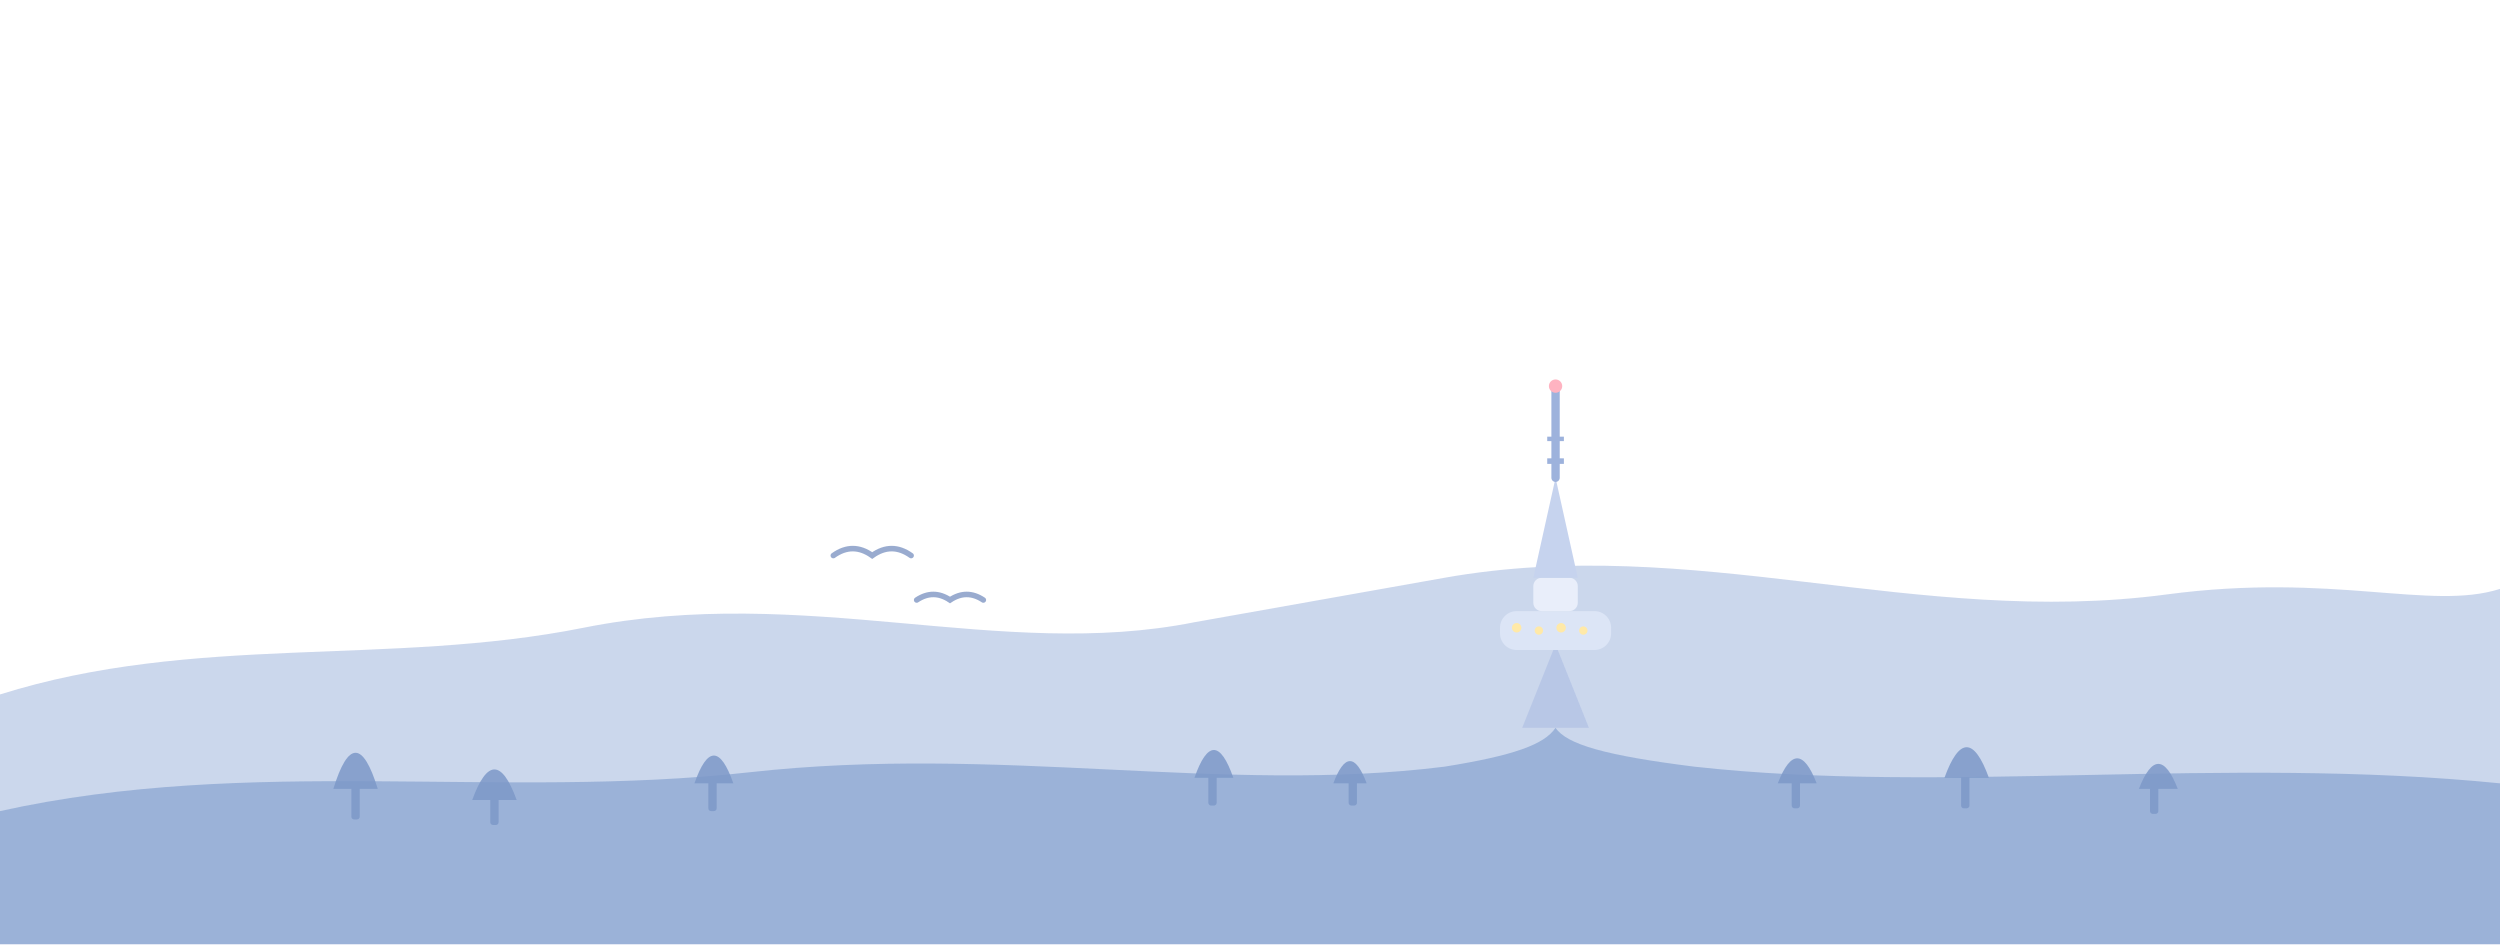
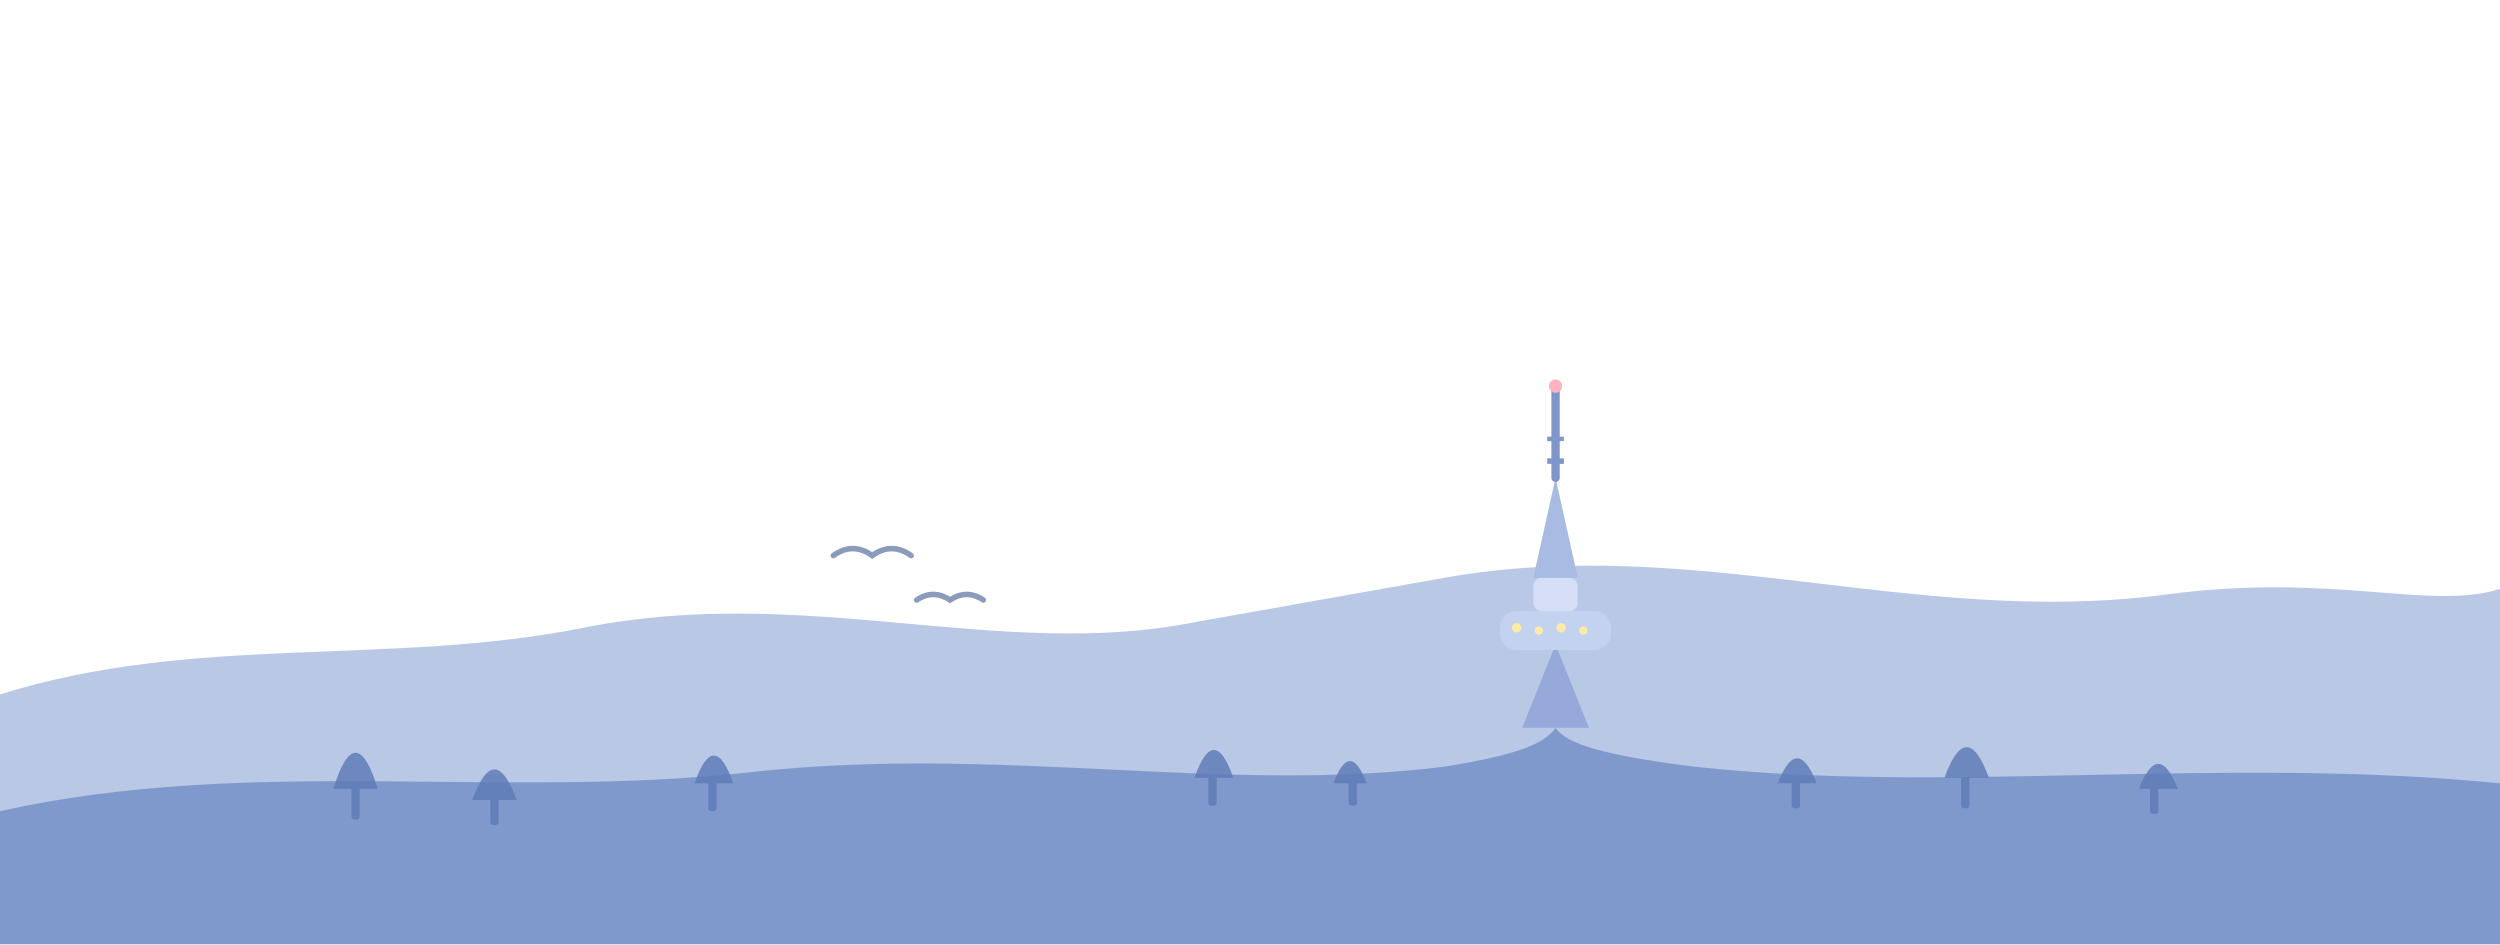
<svg xmlns="http://www.w3.org/2000/svg" viewBox="0 0 900 340" preserveAspectRatio="xMidYMax slice">
-   <path d="M0 340V250C70 228 140 240 210 226C290 210 360 238 430 224L520 208C610 192 690 226 780 214C840 206 875 220 900 212V340Z" fill="#A9BCE0" opacity="0.6" />
-   <path d="M0 340V292C90 272 180 288 270 278C360 268 440 286 520 276C545 272 556 268 560 262C564 268 578 272 610 276C700 286 800 272 900 282V340Z" fill="#8BA6D2" opacity="0.75" />
-   <g fill="#7C98C8" opacity="0.85">
+   <path d="M0 340V250C70 228 140 240 210 226C290 210 360 238 430 224L520 208C610 192 690 226 780 214C840 206 875 220 900 212V340Z" fill="#8BA3D4" opacity="0.6" />
+   <path d="M0 340V292C90 272 180 288 270 278C360 268 440 286 520 276C545 272 556 268 560 262C564 268 578 272 610 276C700 286 800 272 900 282V340Z" fill="#6E89C4" opacity="0.75" />
+   <g fill="#5F7BB8" opacity="0.85">
    <path d="M120 284 Q128 258 136 284Z" />
    <rect x="126.5" y="283" width="3" height="12" rx="1" />
    <path d="M170 288 Q178 266 186 288Z" />
    <rect x="176.5" y="287" width="3" height="10" rx="1" />
    <path d="M250 282 Q257 262 264 282Z" />
    <rect x="255" y="281" width="3" height="11" rx="1" />
    <path d="M700 280 Q708 258 716 280Z" />
    <rect x="706" y="279" width="3" height="12" rx="1" />
    <path d="M770 284 Q777 266 784 284Z" />
    <rect x="774" y="283" width="3" height="10" rx="1" />
    <path d="M430 280 Q437 260 444 280Z" />
    <rect x="435" y="279" width="3" height="11" rx="1" />
    <path d="M480 282 Q486 266 492 282Z" />
    <rect x="485.5" y="281" width="3" height="9" rx="1" />
    <path d="M640 282 Q647 264 654 282Z" />
    <rect x="645" y="281" width="3" height="10" rx="1" />
  </g>
  <g>
-     <path d="M548 262 L560 232 L572 262Z" fill="#B7C6E6" opacity="0.95" />
-     <rect x="540" y="220" width="40" height="14" rx="6" fill="#DCE5F6" />
-     <rect x="552" y="208" width="16" height="12" rx="3" fill="#E9EEFA" />
-     <path d="M552 208 L560 172 L568 208Z" fill="#C6D3EE" />
-     <line x1="560" y1="172" x2="560" y2="140" stroke="#9DB2DC" stroke-width="3" stroke-linecap="round" />
-     <line x1="557" y1="166" x2="563" y2="166" stroke="#9DB2DC" stroke-width="2" />
-     <line x1="557" y1="158" x2="563" y2="158" stroke="#9DB2DC" stroke-width="1.6" />
+     <path d="M548 262 L560 232 L572 262Z" fill="#93A9D9" opacity="0.95" />
+     <rect x="540" y="220" width="40" height="14" rx="6" fill="#C3D2EE" />
+     <rect x="552" y="208" width="16" height="12" rx="3" fill="#D5DEF4" />
+     <path d="M552 208 L560 172 L568 208Z" fill="#A8BCE3" />
+     <line x1="560" y1="172" x2="560" y2="140" stroke="#7E96C9" stroke-width="3" stroke-linecap="round" />
+     <line x1="557" y1="166" x2="563" y2="166" stroke="#7E96C9" stroke-width="2" />
+     <line x1="557" y1="158" x2="563" y2="158" stroke="#7E96C9" stroke-width="1.6" />
    <circle cx="546" cy="226" r="1.7" fill="#FFE9A8">
      <animate attributeName="opacity" values="0.25;1;0.25" dur="2.2s" repeatCount="indefinite" />
    </circle>
    <circle cx="554" cy="227" r="1.5" fill="#FFE9A8">
      <animate attributeName="opacity" values="0.25;1;0.25" dur="1.7s" begin="0.5s" repeatCount="indefinite" />
    </circle>
    <circle cx="562" cy="226" r="1.7" fill="#FFE9A8">
      <animate attributeName="opacity" values="0.25;1;0.25" dur="2.6s" begin="0.9s" repeatCount="indefinite" />
    </circle>
    <circle cx="570" cy="227" r="1.5" fill="#FFE9A8">
      <animate attributeName="opacity" values="0.25;1;0.25" dur="1.9s" begin="1.3s" repeatCount="indefinite" />
    </circle>
    <circle cx="560" cy="139" r="2.4" fill="#FFB3C1">
      <animate attributeName="opacity" values="0.3;1;0.3" dur="1.4s" repeatCount="indefinite" />
    </circle>
  </g>
-   <g stroke="#6E88BB" stroke-width="2" fill="none" stroke-linecap="round" opacity="0.7">
+   <g stroke="#58719F" stroke-width="2" fill="none" stroke-linecap="round" opacity="0.7">
    <path d="M300 200 q7 -5 14 0 q7 -5 14 0">
      <animateMotion dur="16s" repeatCount="indefinite" path="M0,0 C60,-26 120,-26 200,-2 C-40,-16 -120,-10 -260,6" />
    </path>
    <path d="M330 216 q6 -4 12 0 q6 -4 12 0">
      <animateMotion dur="21s" begin="-6s" repeatCount="indefinite" path="M0,0 C70,-20 140,-20 220,-6 C-50,-12 -140,-6 -280,8" />
    </path>
  </g>
</svg>
